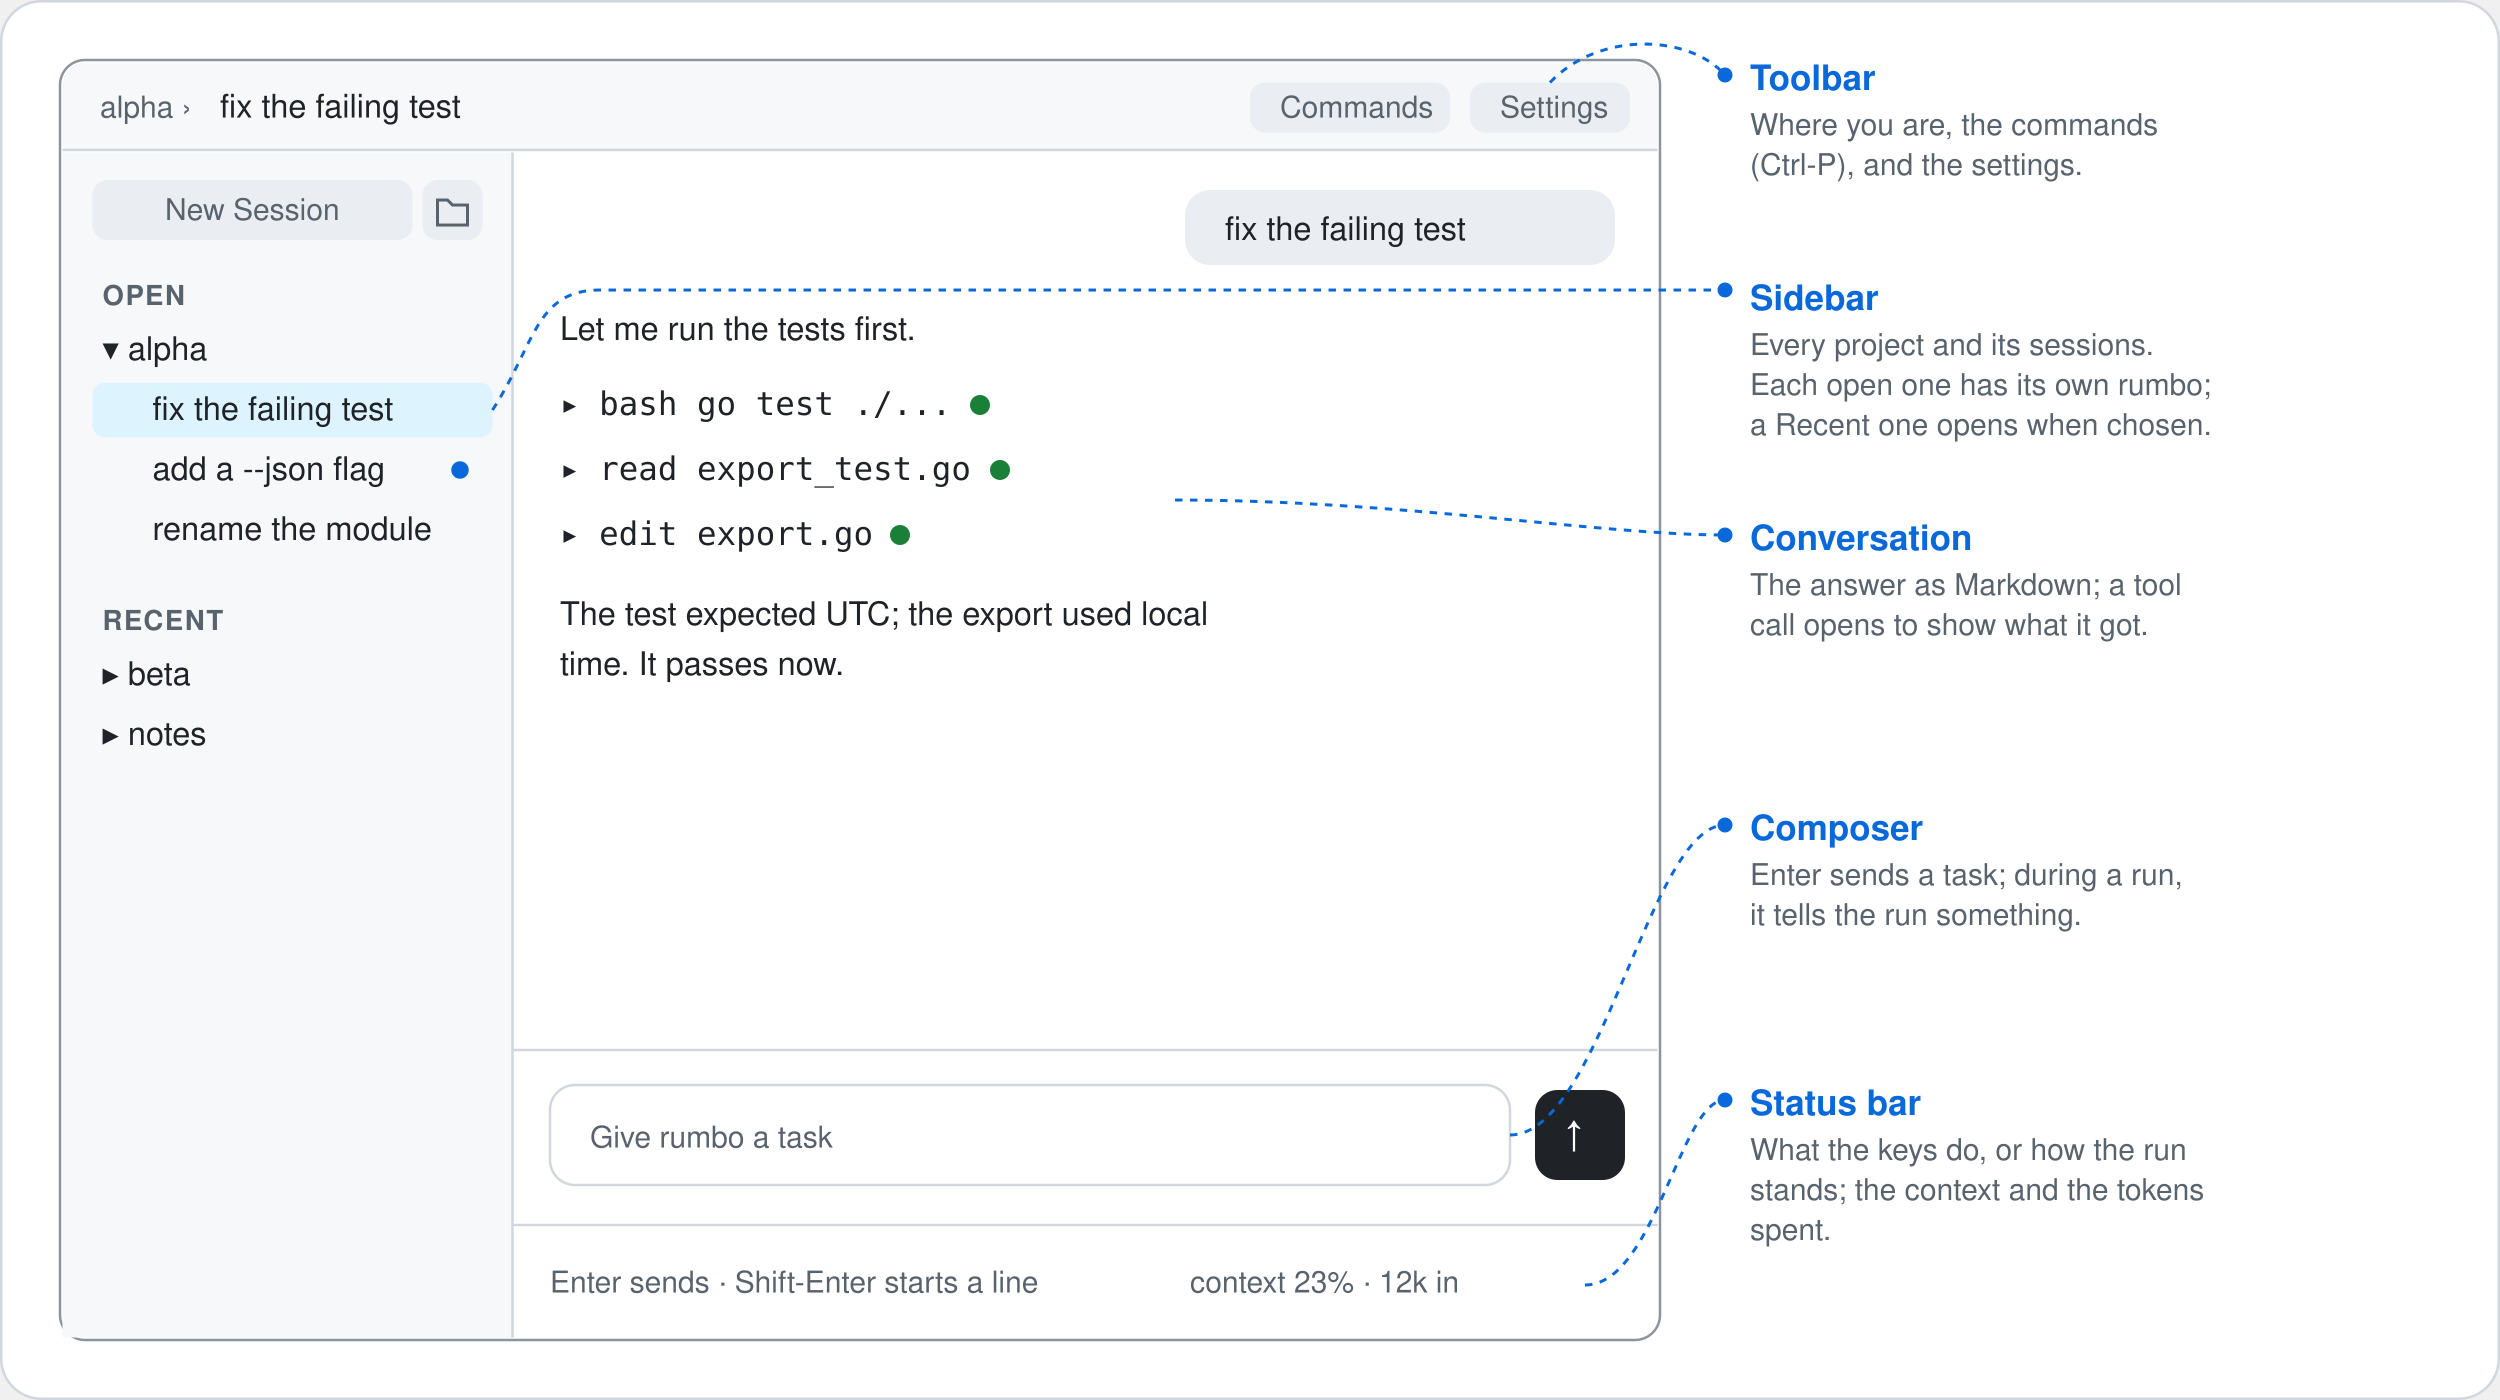
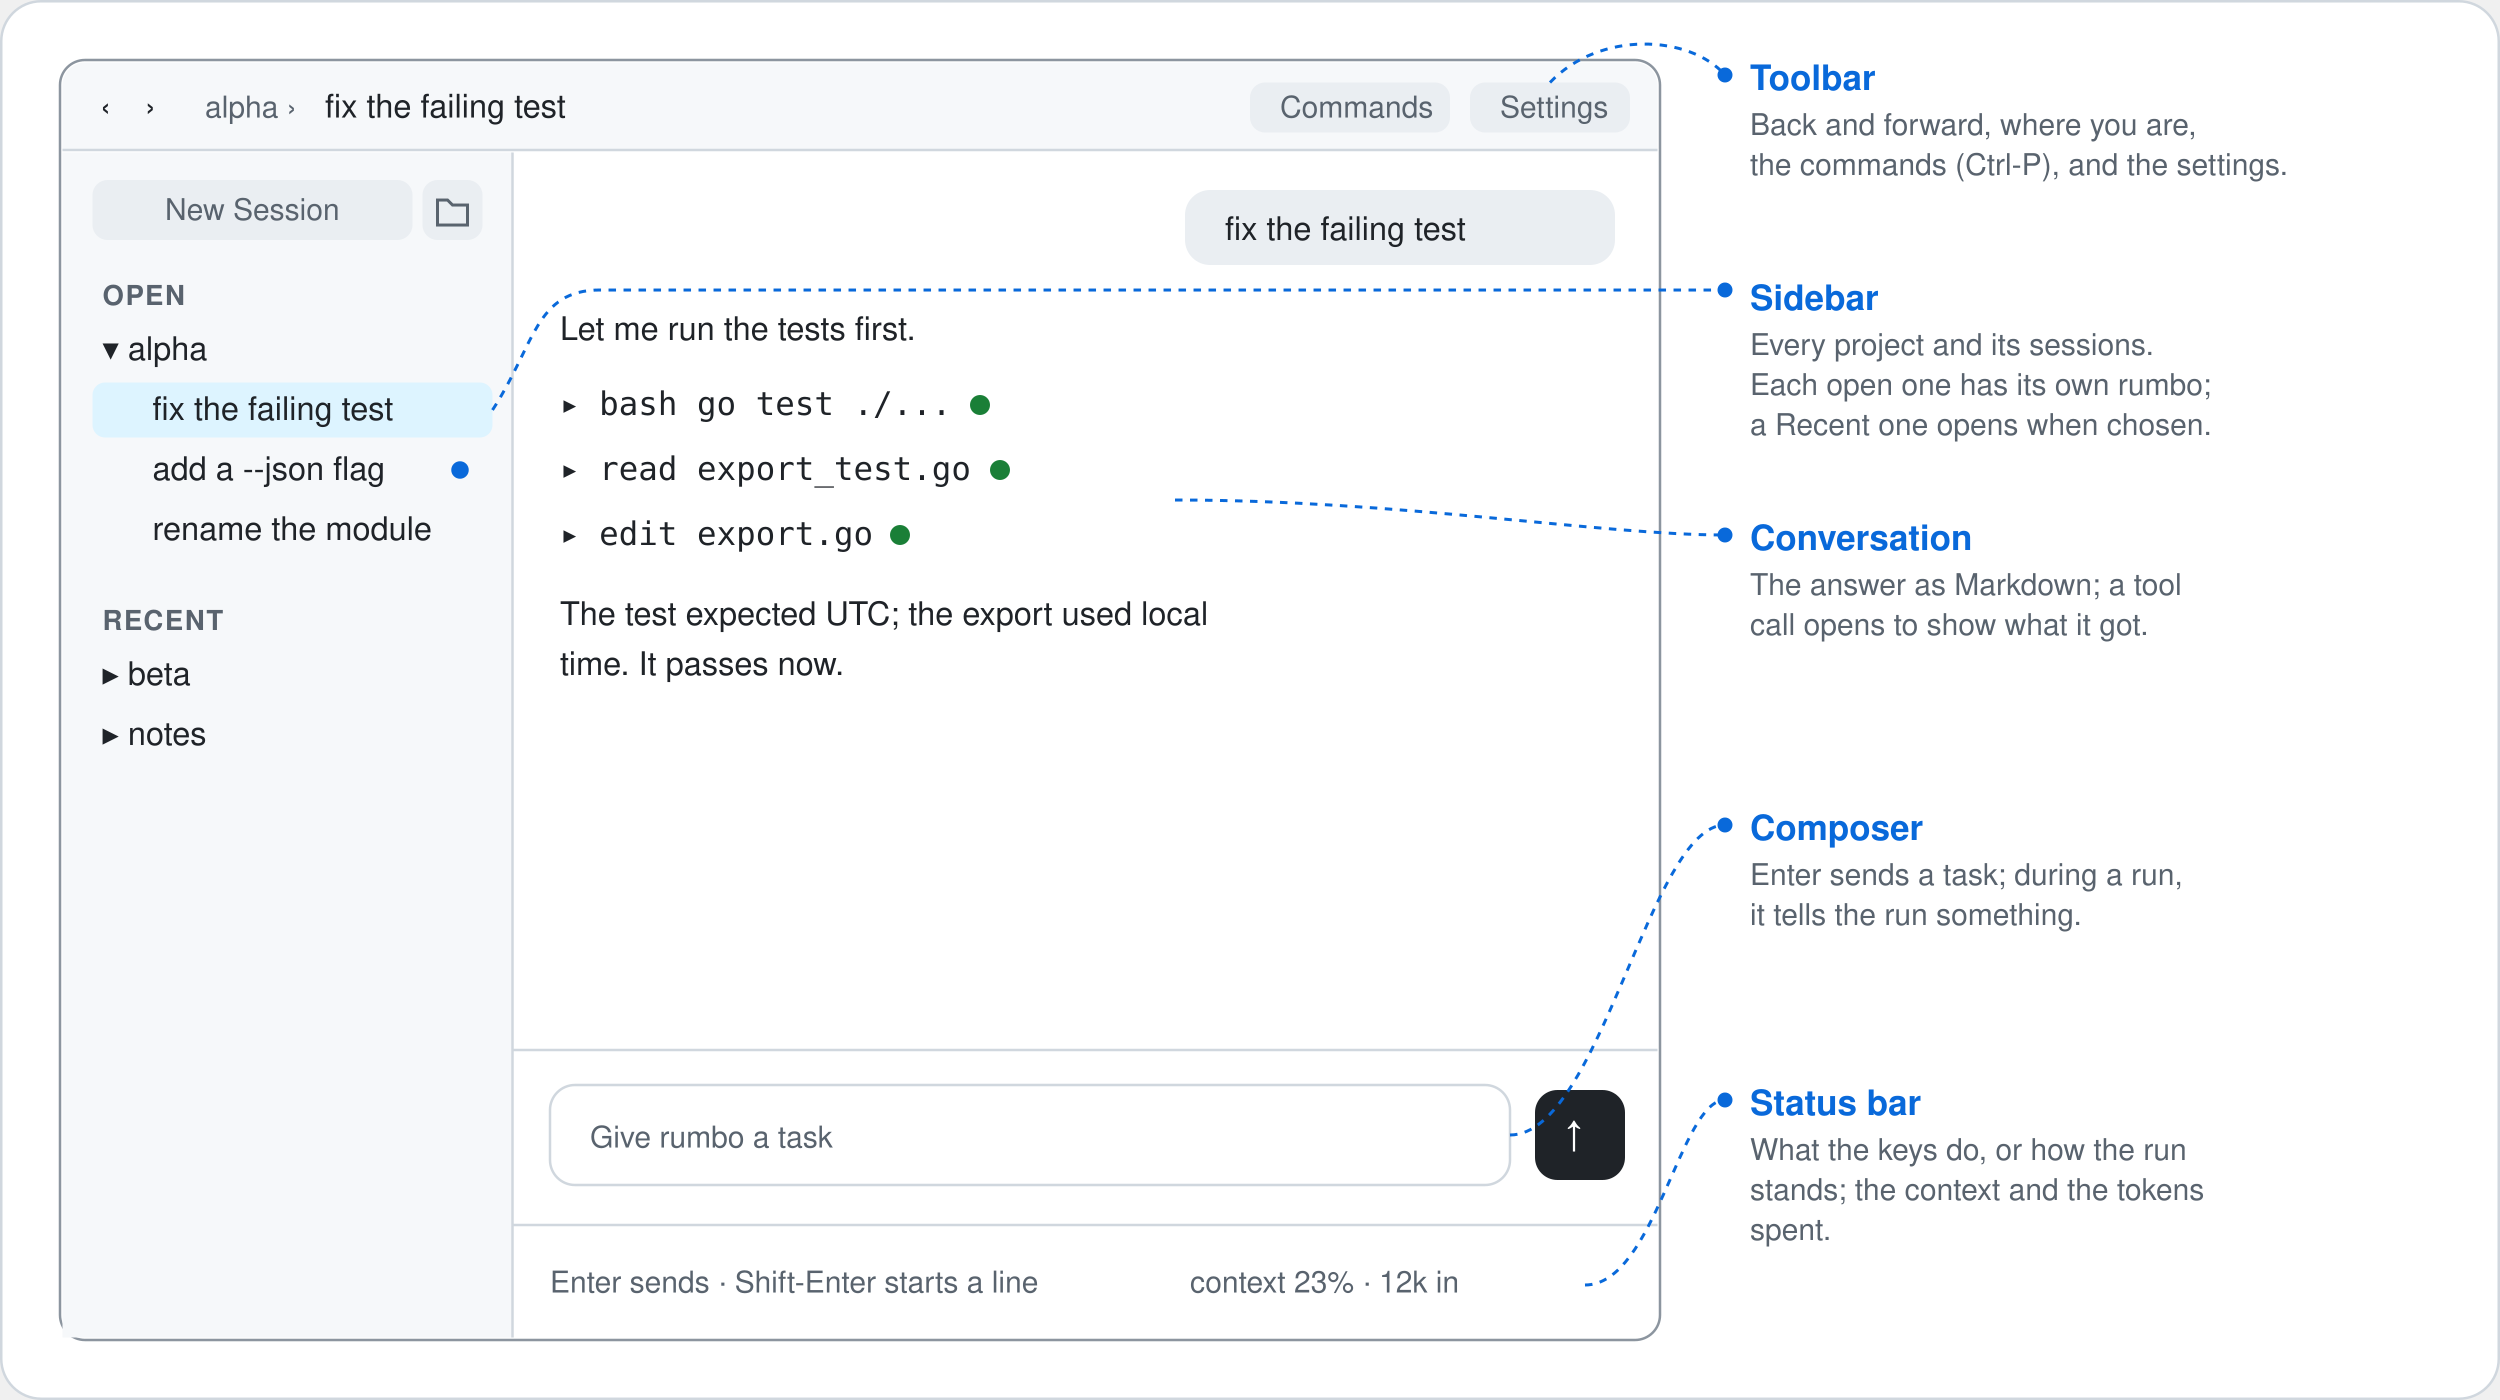
<svg xmlns="http://www.w3.org/2000/svg" viewBox="0 0 1000 560" width="1000" height="560" role="img" aria-labelledby="title desc">
  <style>
    text { font-family: system-ui, -apple-system, "Segoe UI", Helvetica, Arial, sans-serif; fill: #1f2328; }
    .mono { font-family: ui-monospace, SFMono-Regular, Menlo, Consolas, monospace; }
    .ui { font-size: 13px; }
    .small { font-size: 12px; fill: #59636e; }
    .caps { font-size: 11px; font-weight: 600; letter-spacing: 0.06em; fill: #59636e; }
    .note-head { font-size: 14px; font-weight: 600; fill: #0969da; }
    .note { font-size: 12px; fill: #59636e; }
    .card { fill: #ffffff; stroke: #d0d7de; }
    .frame { fill: #ffffff; stroke: #8c959f; }
    .bar { fill: #f6f8fa; }
    .side { fill: #f6f8fa; }
    .rule { stroke: #d0d7de; }
    .chip { fill: #eaeef2; }
    .active { fill: #ddf4ff; }
    .bubble { fill: #eaeef2; }
    .field { fill: #ffffff; stroke: #d0d7de; }
    .send { fill: #1f2328; }
    .send-ink { fill: #ffffff; }
    .ok { fill: #1a7f37; }
    .busy { fill: #0969da; }
    .wire { stroke: #0969da; stroke-width: 1.2; fill: none; stroke-dasharray: 3 3; }
    .dot { fill: #0969da; }
    @media (prefers-color-scheme: dark) {
      text { fill: #e6edf3; }
      .small, .caps, .note { fill: #9198a1; }
      .note-head { fill: #4493f8; }
      .card { fill: #0d1117; stroke: #30363d; }
      .frame { fill: #0d1117; stroke: #6e7681; }
      .bar, .side { fill: #161b22; }
      .rule { stroke: #30363d; }
      .chip, .bubble { fill: #262c36; }
      .active { fill: #0c2d6b; }
      .field { fill: #0d1117; stroke: #30363d; }
      .send { fill: #e6edf3; }
      .send-ink { fill: #0d1117; }
      .ok { fill: #3fb950; }
      .busy { fill: #4493f8; }
      .wire { stroke: #4493f8; }
      .dot { fill: #4493f8; }
    }
  </style>
  <rect class="card" x="0.5" y="0.5" width="999" height="559" rx="16" />
  <rect class="frame" x="24" y="24" width="640" height="512" rx="10" />
  <path class="bar" d="M34 25 H654 A9 9 0 0 1 663 34 V60 H25 V34 A9 9 0 0 1 34 25 Z" />
  <line class="rule" x1="25" y1="60" x2="663" y2="60" />
-   <text class="small" x="40" y="47">alpha ›</text>
-   <text class="ui" x="88" y="47">fix the failing test</text>
+   <text class="ui" x="40" y="47">‹</text>
+   <text class="ui" x="58" y="47">›</text>
+   <text class="small" x="82" y="47">alpha ›</text>
+   <text class="ui" x="130" y="47">fix the failing test</text>
  <rect class="chip" x="500" y="33" width="80" height="20" rx="6" />
  <text class="small" x="512" y="47">Commands</text>
  <rect class="chip" x="588" y="33" width="64" height="20" rx="6" />
  <text class="small" x="600" y="47">Settings</text>
  <rect class="side" x="25" y="61" width="180" height="474" />
  <line class="rule" x1="205" y1="61" x2="205" y2="535" />
  <rect class="chip" x="37" y="72" width="128" height="24" rx="6" />
  <text class="small" x="66" y="88">New Session</text>
  <rect class="chip" x="169" y="72" width="24" height="24" rx="6" />
  <path d="M175 80 h4 l2 2 h6 v8 h-12 z" fill="none" stroke="#59636e" stroke-width="1.2" />
  <text class="caps" x="41" y="122">OPEN</text>
  <text class="ui" x="41" y="144">▾ alpha</text>
  <rect class="active" x="37" y="153" width="160" height="22" rx="5" />
  <text class="ui" x="61" y="168">fix the failing test</text>
  <text class="ui" x="61" y="192">add a --json flag</text>
  <circle class="busy" cx="184" cy="188" r="3.5" />
  <text class="ui" x="61" y="216">rename the module</text>
  <text class="caps" x="41" y="252">RECENT</text>
  <text class="ui" x="41" y="274">▸ beta</text>
  <text class="ui" x="41" y="298">▸ notes</text>
  <rect class="bubble" x="474" y="76" width="172" height="30" rx="10" />
  <text class="ui" x="490" y="96">fix the failing test</text>
  <text class="ui" x="224" y="136">Let me run the tests first.</text>
  <text class="ui mono" x="224" y="166">▸ bash go test ./...</text>
  <circle class="ok" cx="392" cy="162" r="4" />
  <text class="ui mono" x="224" y="192">▸ read export_test.go</text>
  <circle class="ok" cx="400" cy="188" r="4" />
  <text class="ui mono" x="224" y="218">▸ edit export.go</text>
  <circle class="ok" cx="360" cy="214" r="4" />
  <text class="ui" x="224" y="250">The test expected UTC; the export used local</text>
  <text class="ui" x="224" y="270">time. It passes now.</text>
  <line class="rule" x1="205" y1="420" x2="663" y2="420" />
  <rect class="field" x="220" y="434" width="384" height="40" rx="10" />
  <text class="small" x="236" y="459">Give rumbo a task</text>
  <rect class="send" x="614" y="436" width="36" height="36" rx="9" />
  <text class="send-ink" x="626" y="459" font-size="15">↑</text>
  <line class="rule" x1="205" y1="490" x2="663" y2="490" />
  <text class="small" x="220" y="517">Enter sends · Shift-Enter starts a line</text>
  <text class="small" x="476" y="517">context 23% · 12k in</text>
  <path class="wire" d="M620 33 C640 12 676 14 690 30" />
  <circle class="dot" cx="690" cy="30" r="3" />
  <text class="note-head" x="700" y="36">Toolbar</text>
-   <text class="note" x="700" y="54">Where you are, the commands</text>
-   <text class="note" x="700" y="70">(Ctrl-P), and the settings.</text>
+   <text class="note" x="700" y="54">Back and forward, where you are,</text>
+   <text class="note" x="700" y="70">the commands (Ctrl-P), and the settings.</text>
  <path class="wire" d="M197 164 C214 138 214 116 240 116 L690 116" />
  <circle class="dot" cx="690" cy="116" r="3" />
  <text class="note-head" x="700" y="124">Sidebar</text>
  <text class="note" x="700" y="142">Every project and its sessions.</text>
  <text class="note" x="700" y="158">Each open one has its own rumbo;</text>
  <text class="note" x="700" y="174">a Recent one opens when chosen.</text>
  <path class="wire" d="M470 200 C560 200 640 214 690 214" />
  <circle class="dot" cx="690" cy="214" r="3" />
  <text class="note-head" x="700" y="220">Conversation</text>
  <text class="note" x="700" y="238">The answer as Markdown; a tool</text>
  <text class="note" x="700" y="254">call opens to show what it got.</text>
  <path class="wire" d="M604 454 C640 454 660 330 690 330" />
  <circle class="dot" cx="690" cy="330" r="3" />
  <text class="note-head" x="700" y="336">Composer</text>
  <text class="note" x="700" y="354">Enter sends a task; during a run,</text>
  <text class="note" x="700" y="370">it tells the run something.</text>
  <path class="wire" d="M634 514 C662 514 672 440 690 440" />
  <circle class="dot" cx="690" cy="440" r="3" />
  <text class="note-head" x="700" y="446">Status bar</text>
  <text class="note" x="700" y="464">What the keys do, or how the run</text>
  <text class="note" x="700" y="480">stands; the context and the tokens</text>
  <text class="note" x="700" y="496">spent.</text>
</svg>
